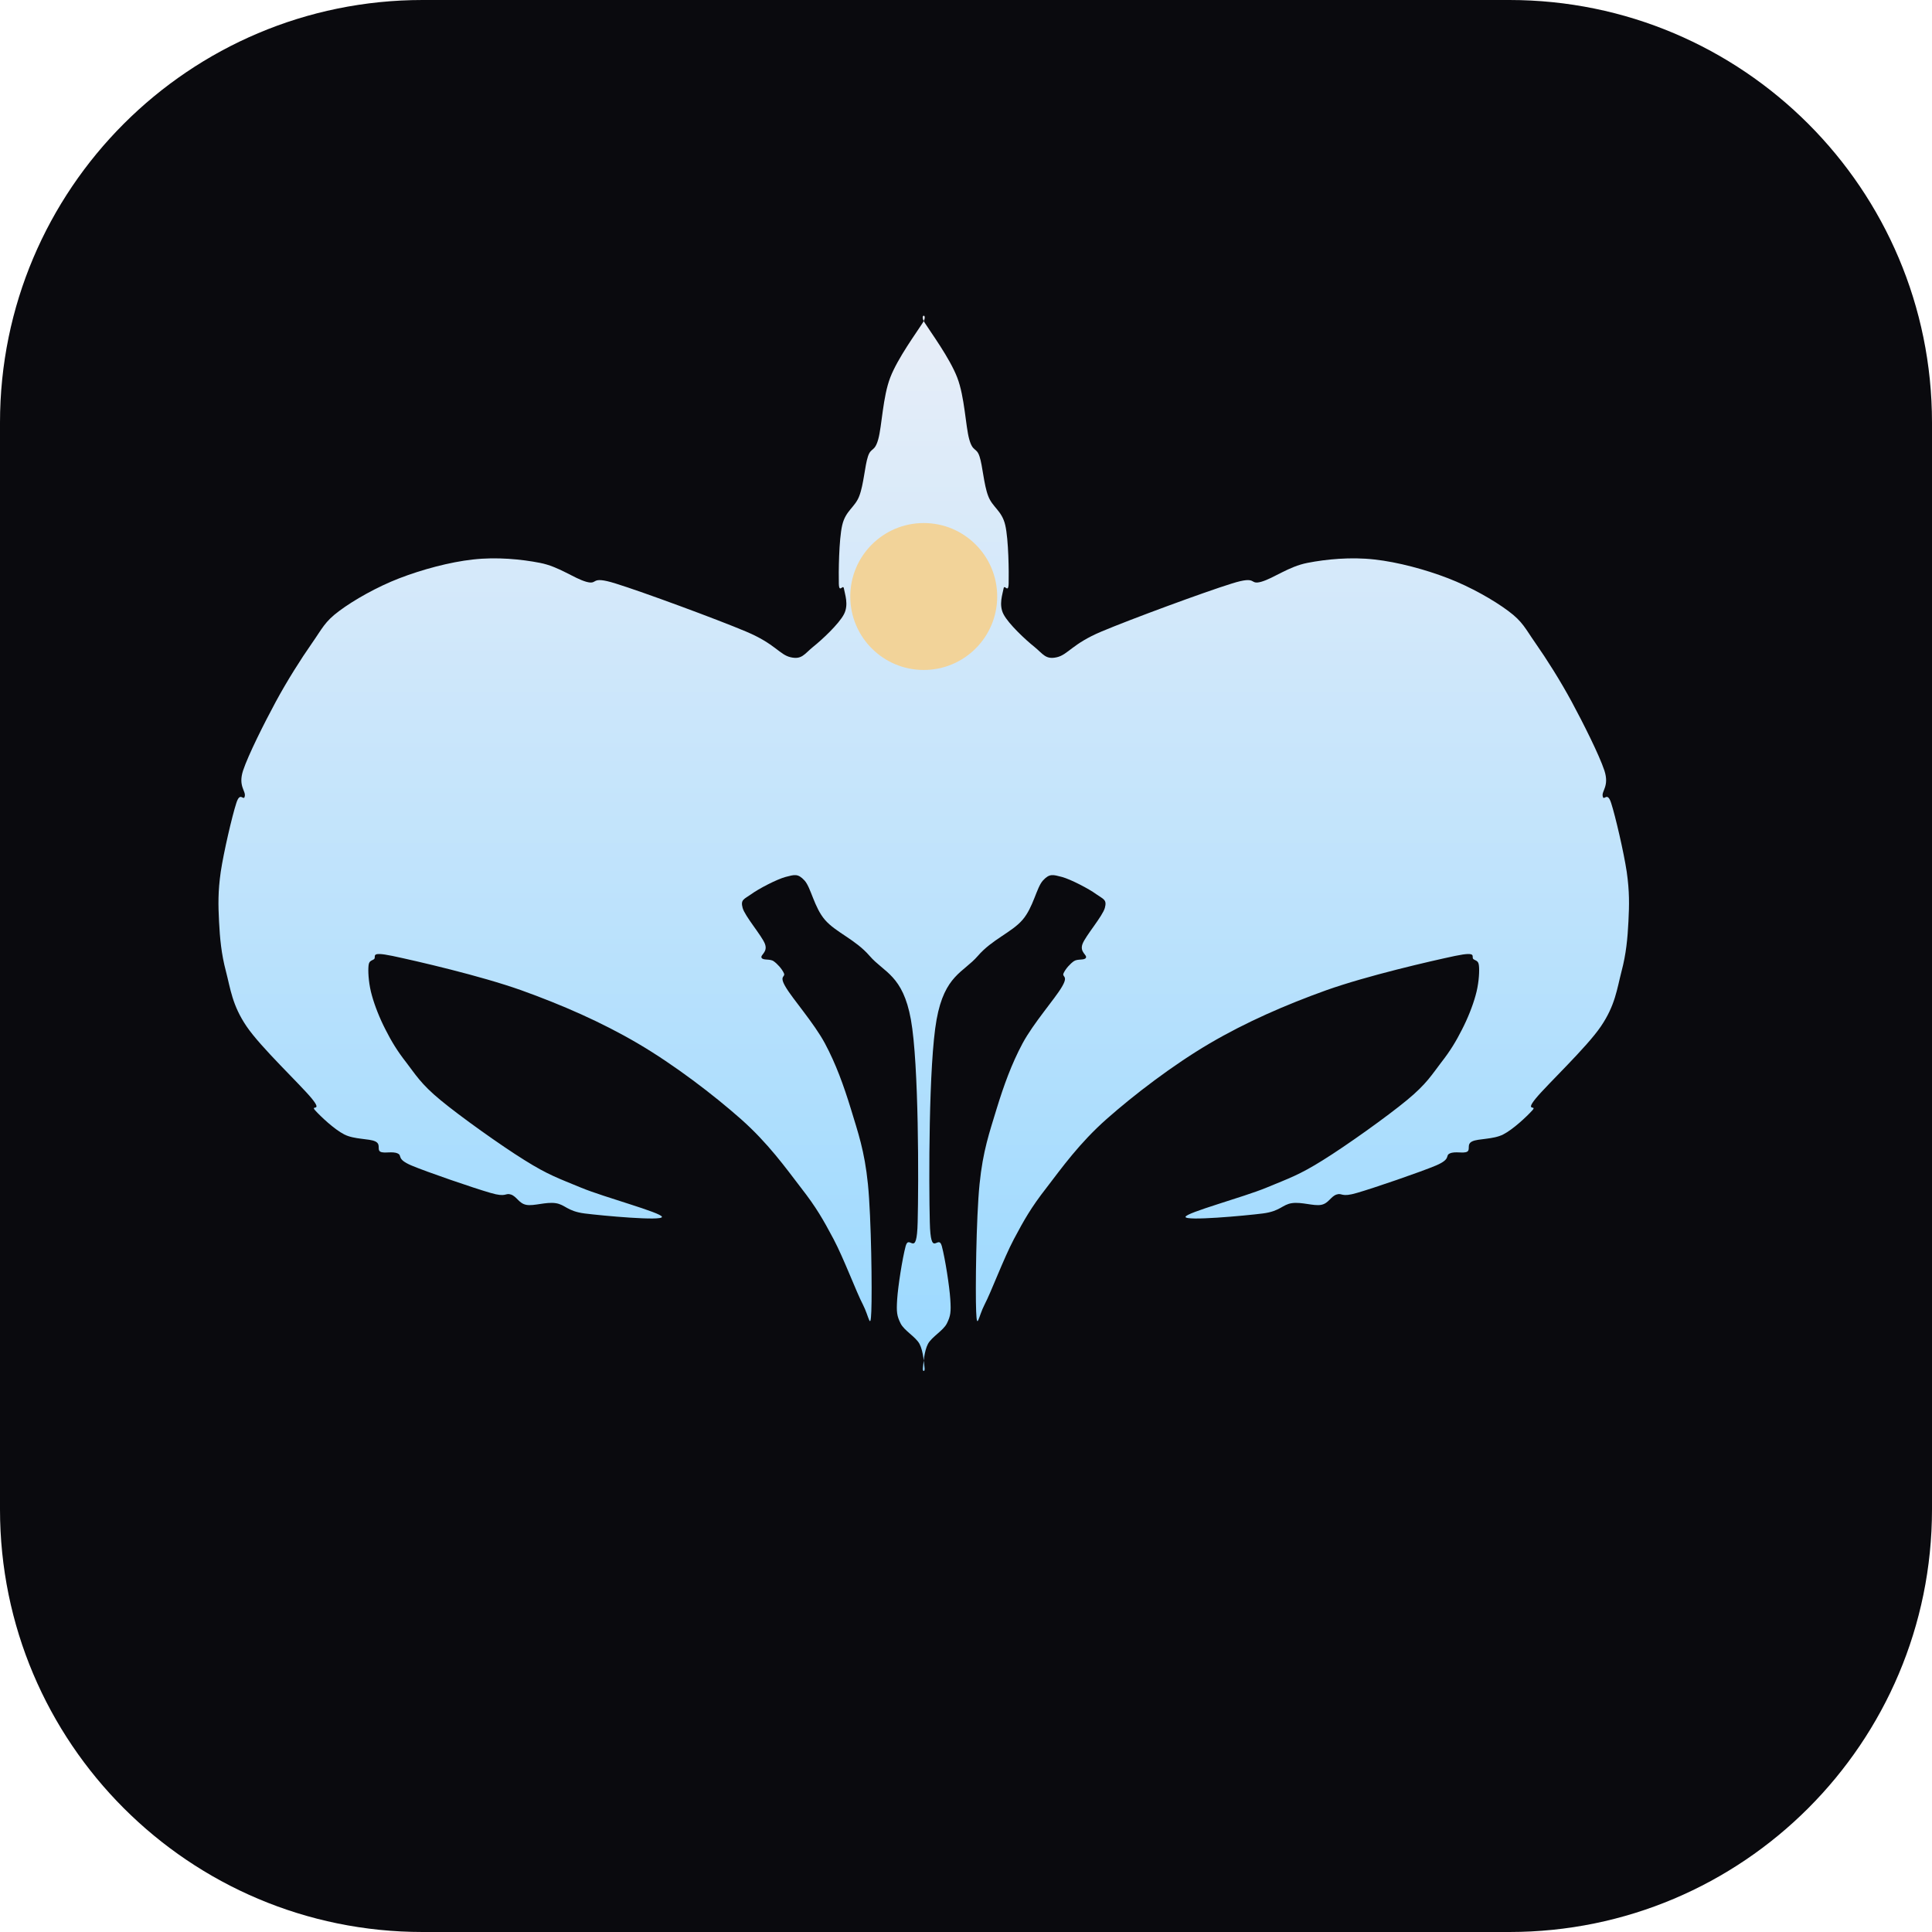
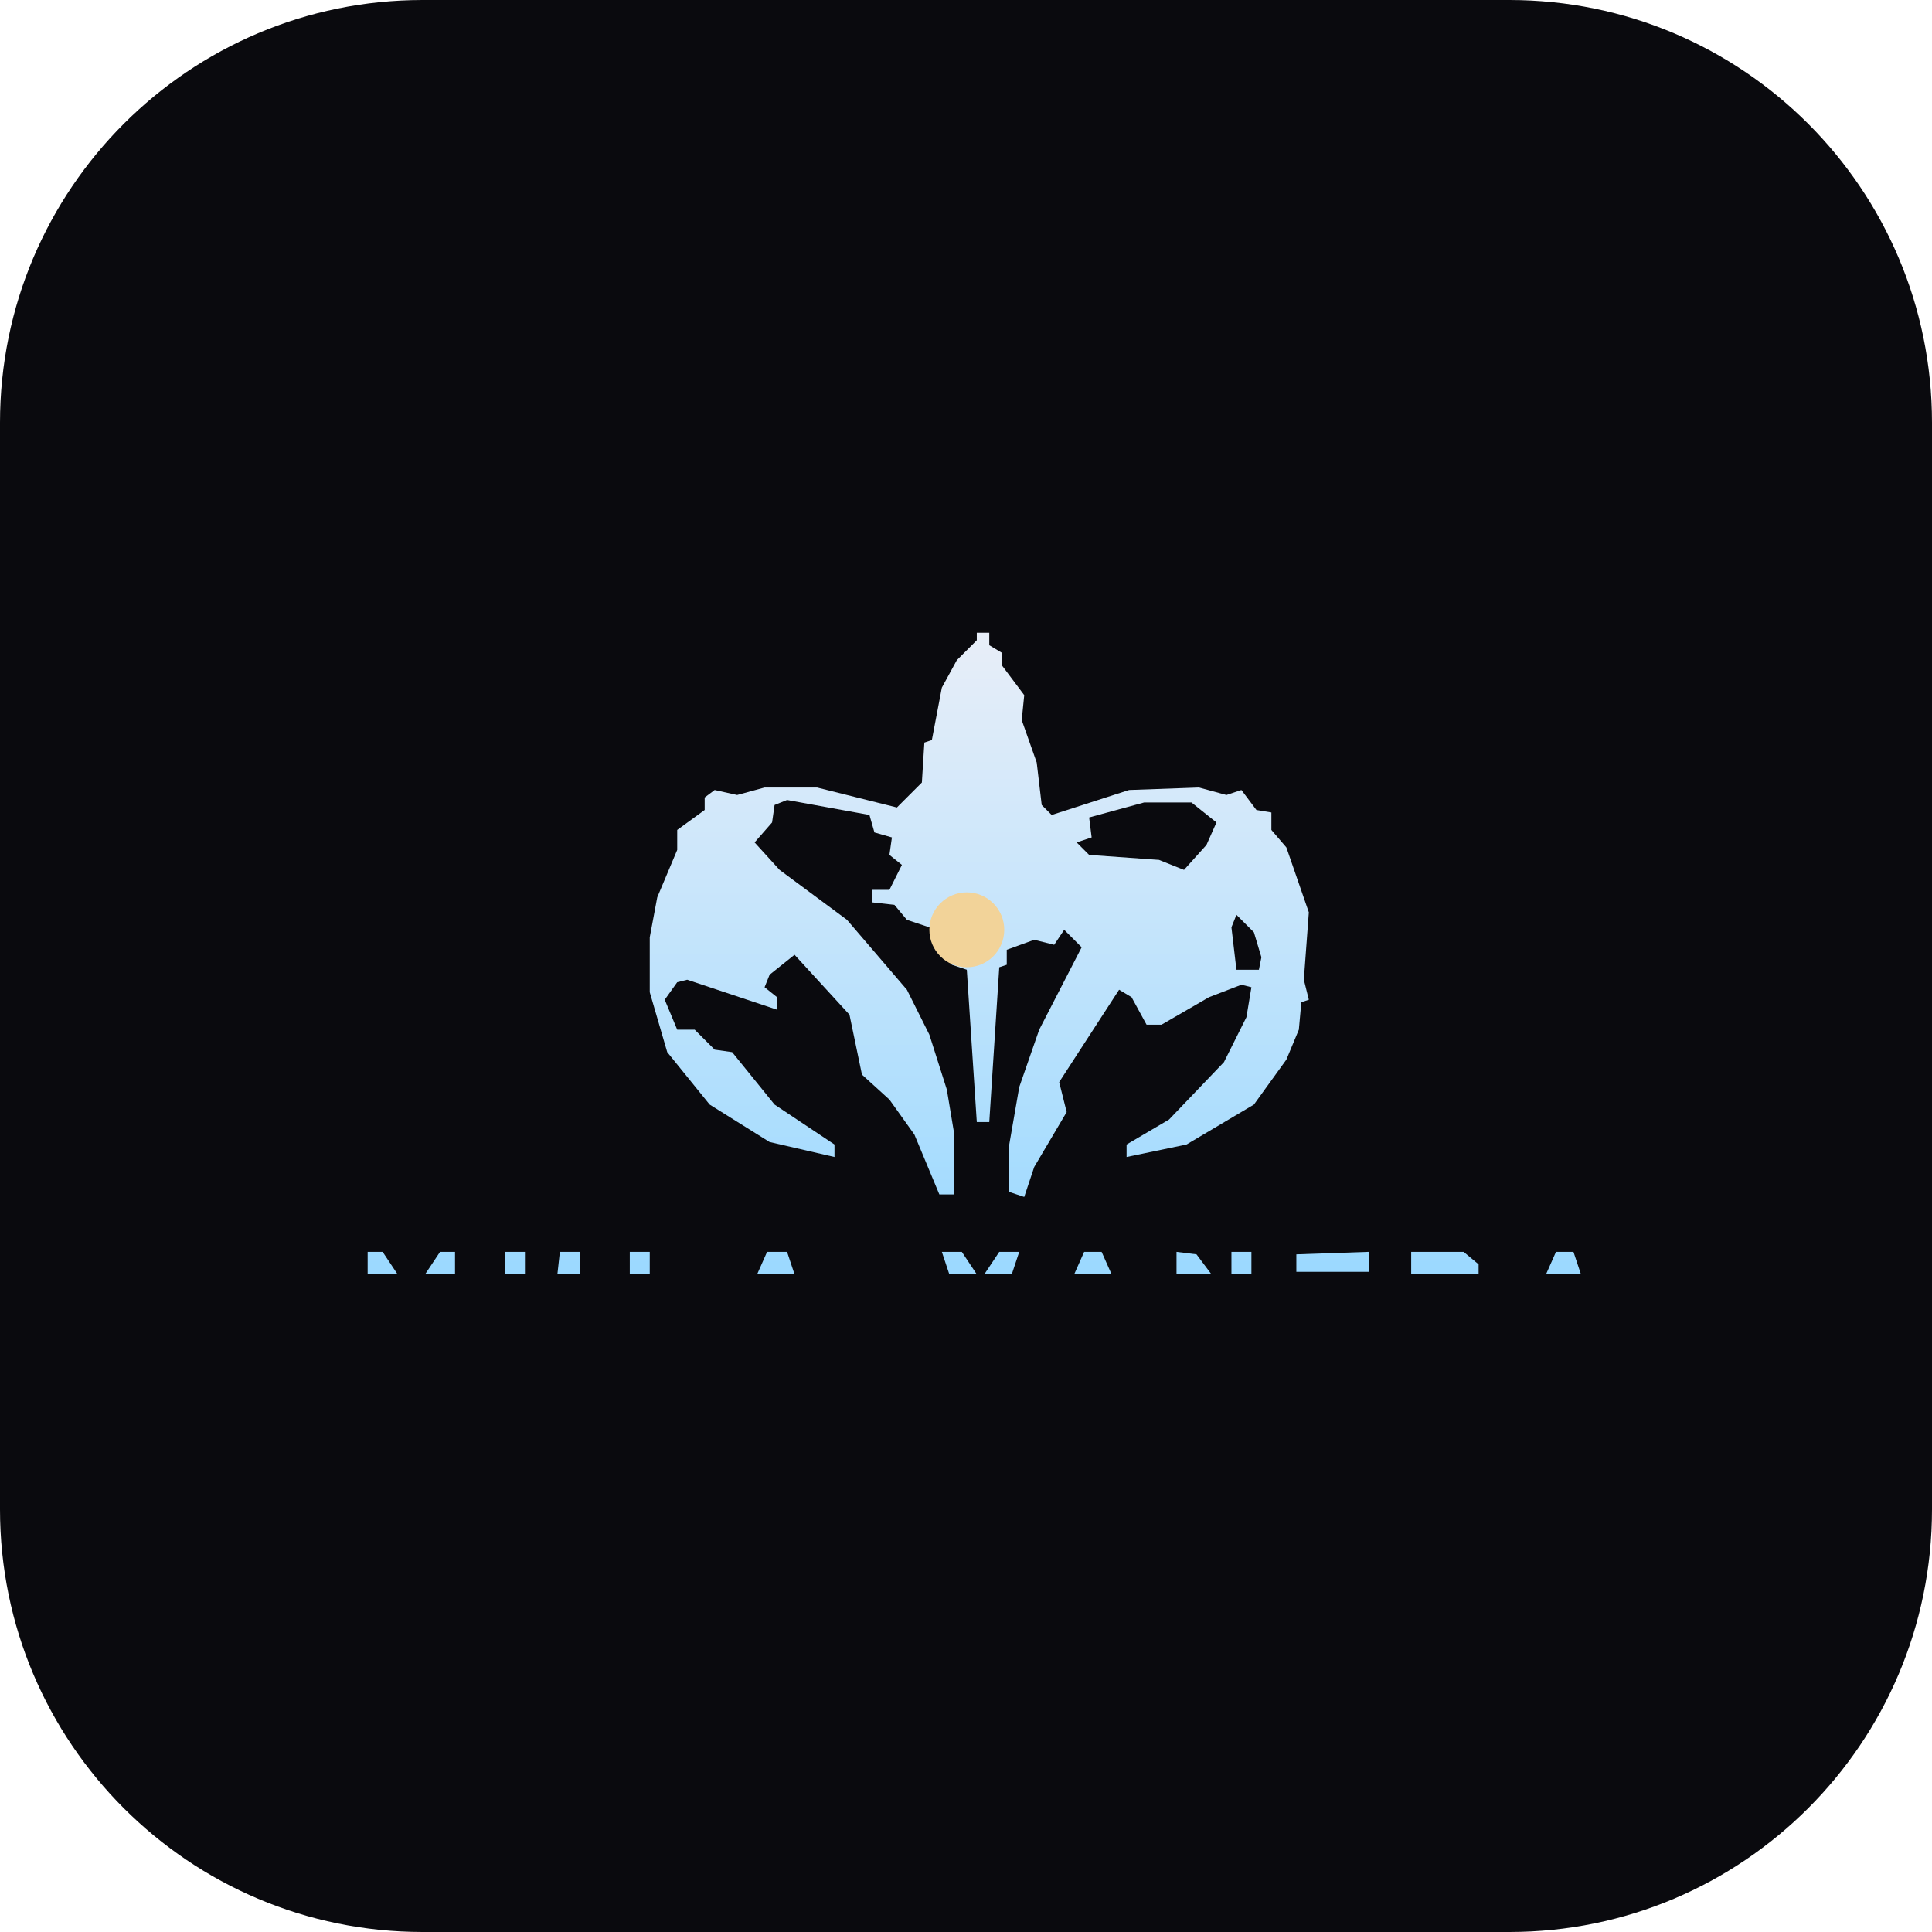
<svg xmlns="http://www.w3.org/2000/svg" width="64" height="64" viewBox="0 0 64 64">
  <defs>
    <linearGradient id="mg" x1="0" y1="0" x2="0" y2="1">
      <stop offset="0" stop-color="#E8EEF8" />
      <stop offset="1" stop-color="#9BD9FF" />
    </linearGradient>
  </defs>
  <rect width="64" height="64" rx="14" fill="#0A0A0E" />
-   <g transform="translate(7.2,10.4) scale(0.0468)">
-     <path d="M 499.4 6.1 C 495.3 12.6 481.6 31.2 476.3 45.0 C 471.0 58.7 470.4 79.4 467.8 88.7 C 465.2 98.0 462.7 94.2 460.5 100.9 C 458.3 107.5 457.5 120.7 454.4 128.8 C 451.4 136.9 444.7 139.1 442.3 149.5 C 439.9 159.8 439.7 183.3 439.9 190.8 C 440.1 198.3 442.9 190.8 443.5 194.4 C 444.1 198.1 447.1 205.8 443.5 212.6 C 439.9 219.5 427.9 230.7 421.6 235.7 C 415.4 240.8 413.7 244.8 405.8 243.0 C 397.9 241.2 394.9 233.5 374.2 224.8 C 353.6 216.1 300.7 196.6 281.9 190.8 C 263.1 184.9 270.1 192.0 261.2 189.6 C 252.3 187.1 241.8 178.8 228.4 176.2 C 215.1 173.6 197.7 171.9 181.0 173.8 C 164.4 175.6 144.6 181.0 128.8 187.1 C 113.0 193.2 96.6 202.5 86.3 210.2 C 75.9 217.9 74.3 222.6 66.8 233.3 C 59.3 244.0 49.4 259.6 41.3 274.6 C 33.2 289.6 21.9 312.1 18.2 323.2 C 14.6 334.3 20.3 337.6 19.4 341.4 C 18.6 345.3 16.2 337.4 13.4 346.3 C 10.5 355.2 4.5 380.9 2.4 394.9 C 0.4 408.9 0.6 418.4 1.2 430.1 C 1.8 441.9 2.8 453.0 6.1 465.4 C 9.3 477.7 10.5 489.3 20.7 504.3 C 30.8 519.2 58.7 545.4 66.8 555.3 C 74.9 565.2 65.4 559.5 69.3 563.8 C 73.1 568.0 82.8 577.2 89.9 580.8 C 97.0 584.4 107.5 583.6 111.8 585.7 C 116.0 587.7 112.8 591.5 115.4 593.0 C 118.1 594.4 123.9 592.5 127.6 594.2 C 131.2 595.8 126.4 598.0 137.3 602.7 C 148.2 607.3 181.4 618.7 193.2 622.1 C 204.9 625.6 203.5 621.9 207.8 623.3 C 212.0 624.7 213.4 629.6 218.7 630.6 C 224.0 631.6 232.5 628.4 239.4 629.4 C 246.3 630.4 247.5 635.1 260.0 636.7 C 272.6 638.3 315.1 642.2 314.7 639.1 C 314.3 636.1 273.8 625.2 257.6 618.5 C 241.4 611.8 234.1 609.4 217.5 599.0 C 200.9 588.7 171.9 568.0 158.0 556.5 C 144.0 545.0 140.1 538.1 133.7 529.8 C 127.2 521.5 123.1 514.6 119.1 506.7 C 115.0 498.8 111.4 489.7 109.4 482.4 C 107.3 475.1 106.7 467.2 106.9 462.9 C 107.1 458.7 107.7 458.3 110.6 456.9 C 113.4 455.4 106.5 450.8 123.9 454.4 C 141.4 458.1 186.1 468.4 215.1 478.7 C 244.0 489.1 271.8 501.2 297.7 516.4 C 323.6 531.6 351.4 552.9 370.6 569.9 C 389.8 586.9 402.2 604.3 413.1 618.5 C 424.1 632.6 428.9 641.2 436.2 654.9 C 443.5 668.7 452.4 692.6 456.9 701.1 C 461.3 709.6 462.3 720.1 462.9 706.0 C 463.5 691.8 462.9 639.9 460.5 616.0 C 458.1 592.1 453.4 579.2 448.4 562.6 C 443.3 546.0 437.8 530.8 430.1 516.4 C 422.4 502.0 407.0 484.6 402.2 476.3 C 397.3 468.0 402.4 469.6 401.0 466.6 C 399.6 463.5 396.3 459.9 393.7 458.1 C 391.0 456.3 386.2 457.7 385.2 455.7 C 384.2 453.6 389.8 451.8 387.6 445.9 C 385.4 440.1 373.4 426.3 371.8 420.4 C 370.2 414.5 372.8 414.3 377.9 410.7 C 382.9 407.0 395.9 400.2 402.2 398.5 C 408.5 396.9 410.9 395.9 415.6 401.0 C 420.2 406.0 422.4 420.0 430.1 428.9 C 437.8 437.8 451.6 442.7 461.7 454.4 C 471.9 466.2 485.2 468.0 490.9 499.4 C 496.6 530.8 496.4 616.0 495.7 642.8 C 495.1 669.5 489.7 650.7 487.2 659.8 C 484.8 668.9 481.8 688.3 481.2 697.4 C 480.6 706.6 481.0 709.2 483.6 714.5 C 486.2 719.7 494.1 723.8 497.0 729.0 C 499.8 734.3 500.2 743.2 500.6 746.1 C 501.0 748.9 499.0 748.9 499.4 746.1 C 499.8 743.2 500.2 734.3 503.0 729.0 C 505.9 723.8 513.8 719.7 516.4 714.5 C 519.0 709.2 519.4 706.6 518.8 697.4 C 518.2 688.3 515.2 668.9 512.8 659.8 C 510.3 650.7 504.9 669.5 504.3 642.8 C 503.6 616.0 503.4 530.8 509.1 499.4 C 514.8 468.0 528.1 466.2 538.3 454.4 C 548.4 442.7 562.2 437.8 569.9 428.9 C 577.6 420.0 579.8 406.0 584.4 401.0 C 589.1 395.9 591.5 396.9 597.8 398.5 C 604.1 400.2 617.1 407.0 622.1 410.7 C 627.2 414.3 629.8 414.5 628.2 420.4 C 626.6 426.3 614.6 440.1 612.4 445.9 C 610.2 451.8 615.8 453.6 614.8 455.7 C 613.8 457.7 609.0 456.3 606.3 458.1 C 603.7 459.9 600.4 463.5 599.0 466.6 C 597.6 469.6 602.7 468.0 597.8 476.3 C 593.0 484.6 577.6 502.0 569.9 516.4 C 562.2 530.8 556.7 546.0 551.6 562.6 C 546.6 579.2 541.9 592.1 539.5 616.0 C 537.1 639.9 536.5 691.8 537.1 706.0 C 537.7 720.1 538.7 709.6 543.1 701.1 C 547.6 692.6 556.5 668.7 563.8 654.9 C 571.1 641.2 575.9 632.6 586.9 618.5 C 597.8 604.3 610.2 586.9 629.4 569.9 C 648.6 552.9 676.4 531.6 702.3 516.4 C 728.2 501.2 756.0 489.1 784.9 478.7 C 813.9 468.4 858.6 458.1 876.1 454.4 C 893.5 450.8 886.6 455.4 889.4 456.9 C 892.3 458.3 892.9 458.7 893.1 462.9 C 893.3 467.2 892.7 475.1 890.6 482.4 C 888.6 489.7 885.0 498.8 880.9 506.7 C 876.9 514.6 872.8 521.5 866.3 529.8 C 859.9 538.1 856.0 545.0 842.0 556.5 C 828.1 568.0 799.1 588.7 782.5 599.0 C 765.9 609.4 758.6 611.8 742.4 618.5 C 726.2 625.2 685.7 636.1 685.3 639.1 C 684.9 642.2 727.4 638.3 740.0 636.7 C 752.5 635.1 753.7 630.4 760.6 629.4 C 767.5 628.4 776.0 631.6 781.3 630.6 C 786.6 629.6 788.0 624.7 792.2 623.3 C 796.5 621.9 795.1 625.6 806.8 622.1 C 818.6 618.7 851.8 607.3 862.7 602.7 C 873.6 598.0 868.8 595.8 872.4 594.2 C 876.1 592.5 881.9 594.4 884.6 593.0 C 887.2 591.5 884.0 587.7 888.2 585.7 C 892.5 583.6 903.0 584.4 910.1 580.8 C 917.2 577.2 926.9 568.0 930.7 563.8 C 934.6 559.5 925.1 565.2 933.2 555.3 C 941.3 545.4 969.2 519.2 979.3 504.3 C 989.5 489.3 990.7 477.7 993.9 465.4 C 997.2 453.0 998.2 441.9 998.8 430.1 C 999.4 418.4 999.6 408.9 997.6 394.9 C 995.5 380.9 989.5 355.2 986.6 346.3 C 983.8 337.4 981.4 345.3 980.6 341.4 C 979.7 337.6 985.4 334.3 981.8 323.2 C 978.1 312.1 966.8 289.6 958.7 274.6 C 950.6 259.6 940.7 244.0 933.2 233.3 C 925.7 222.6 924.1 217.9 913.7 210.2 C 903.4 202.5 887.0 193.2 871.2 187.1 C 855.4 181.0 835.6 175.6 819.0 173.8 C 802.3 171.9 784.9 173.6 771.6 176.2 C 758.2 178.8 747.7 187.1 738.8 189.6 C 729.9 192.0 736.9 184.9 718.1 190.8 C 699.3 196.6 646.4 216.1 625.8 224.8 C 605.1 233.5 602.1 241.2 594.2 243.0 C 586.3 244.8 584.6 240.8 578.4 235.7 C 572.1 230.7 560.1 219.5 556.5 212.6 C 552.9 205.8 555.9 198.1 556.5 194.4 C 557.1 190.8 559.9 198.3 560.1 190.8 C 560.3 183.3 560.1 159.8 557.7 149.5 C 555.3 139.1 548.6 136.9 545.6 128.8 C 542.5 120.7 541.7 107.5 539.5 100.9 C 537.3 94.2 534.8 98.0 532.2 88.7 C 529.6 79.4 529.0 58.7 523.7 45.0 C 518.4 31.2 504.7 12.6 500.6 6.1 C 496.6 -0.4 503.4 -0.4 499.4 6.1 Z" fill="url(#mg)" />
-     <circle cx="500" cy="200" r="52" fill="#F2D399" />
+   <g transform="translate(11.6,17.9) scale(0.0827)">
+     <path d="M 251 37 L 251 40 L 243 48 L 237 59 L 233 80 L 230 81 L 229 97 L 219 107 L 187 99 L 166 99 L 155 102 L 146 100 L 142 103 L 142 108 L 131 116 L 131 124 L 123 143 L 120 159 L 120 181 L 127 205 L 144 226 L 168 241 L 194 247 L 194 242 L 170 226 L 153 205 L 146 204 L 138 196 L 131 196 L 126 184 L 131 177 L 135 176 L 171 188 L 171 183 L 166 179 L 168 174 L 178 166 L 200 190 L 205 214 L 216 224 L 226 238 L 236 262 L 242 262 L 242 238 L 239 220 L 232 198 L 223 180 L 199 152 L 172 132 L 162 121 L 169 113 L 170 106 L 175 104 L 208 110 L 210 117 L 217 119 L 216 126 L 221 130 L 216 140 L 209 140 L 209 145 L 218 146 L 223 152 L 235 156 L 241 162 L 241 170 L 247 172 L 251 233 L 256 233 L 260 171 L 263 170 L 263 164 L 274 160 L 282 162 L 286 156 L 293 163 L 276 196 L 268 219 L 264 242 L 264 261 L 270 263 L 274 251 L 287 229 L 284 217 L 308 180 L 313 183 L 319 194 L 325 194 L 344 183 L 357 178 L 361 179 L 359 191 L 350 209 L 328 232 L 311 242 L 311 247 L 335 242 L 362 226 L 375 208 L 380 196 L 381 185 L 384 184 L 382 176 L 384 149 L 375 123 L 369 116 L 369 109 L 363 108 L 357 100 L 351 102 L 340 99 L 312 100 L 281 110 L 277 106 L 275 89 L 269 72 L 270 62 L 261 50 L 261 45 L 256 42 L 256 37 Z M 347 113 L 343 122 L 334 132 L 324 128 L 296 126 L 291 121 L 297 119 L 296 111 L 318 105 L 337 105 Z M 379 286 L 379 293 L 408 293 L 408 285 Z M 425 285 L 425 294 L 452 294 L 452 290 L 446 285 Z M 355 150 L 362 157 L 365 167 L 364 172 L 355 172 L 353 155 Z M 163 294 L 178 294 L 175 285 L 167 285 Z M 290 294 L 305 294 L 301 285 L 294 285 Z M 479 294 L 493 294 L 490 285 L 483 285 Z M 331 285 L 331 294 L 345 294 L 339 286 Z M 268 285 L 260 285 L 254 294 L 265 294 Z M 237 285 L 240 294 L 251 294 L 245 285 Z M 7 285 L 7 294 L 19 294 L 13 285 Z M 42 285 L 36 285 L 30 294 L 42 294 Z M 84 285 L 83 294 L 92 294 L 92 285 Z M 353 285 L 353 294 L 361 294 L 361 285 Z M 112 285 L 112 294 L 120 294 L 120 285 Z M 62 285 L 62 294 L 70 294 L 70 285 Z " fill="url(#mg)" fill-rule="evenodd" />
+     <circle cx="247" cy="156" r="15" fill="#F2D399" />
  </g>
</svg>
